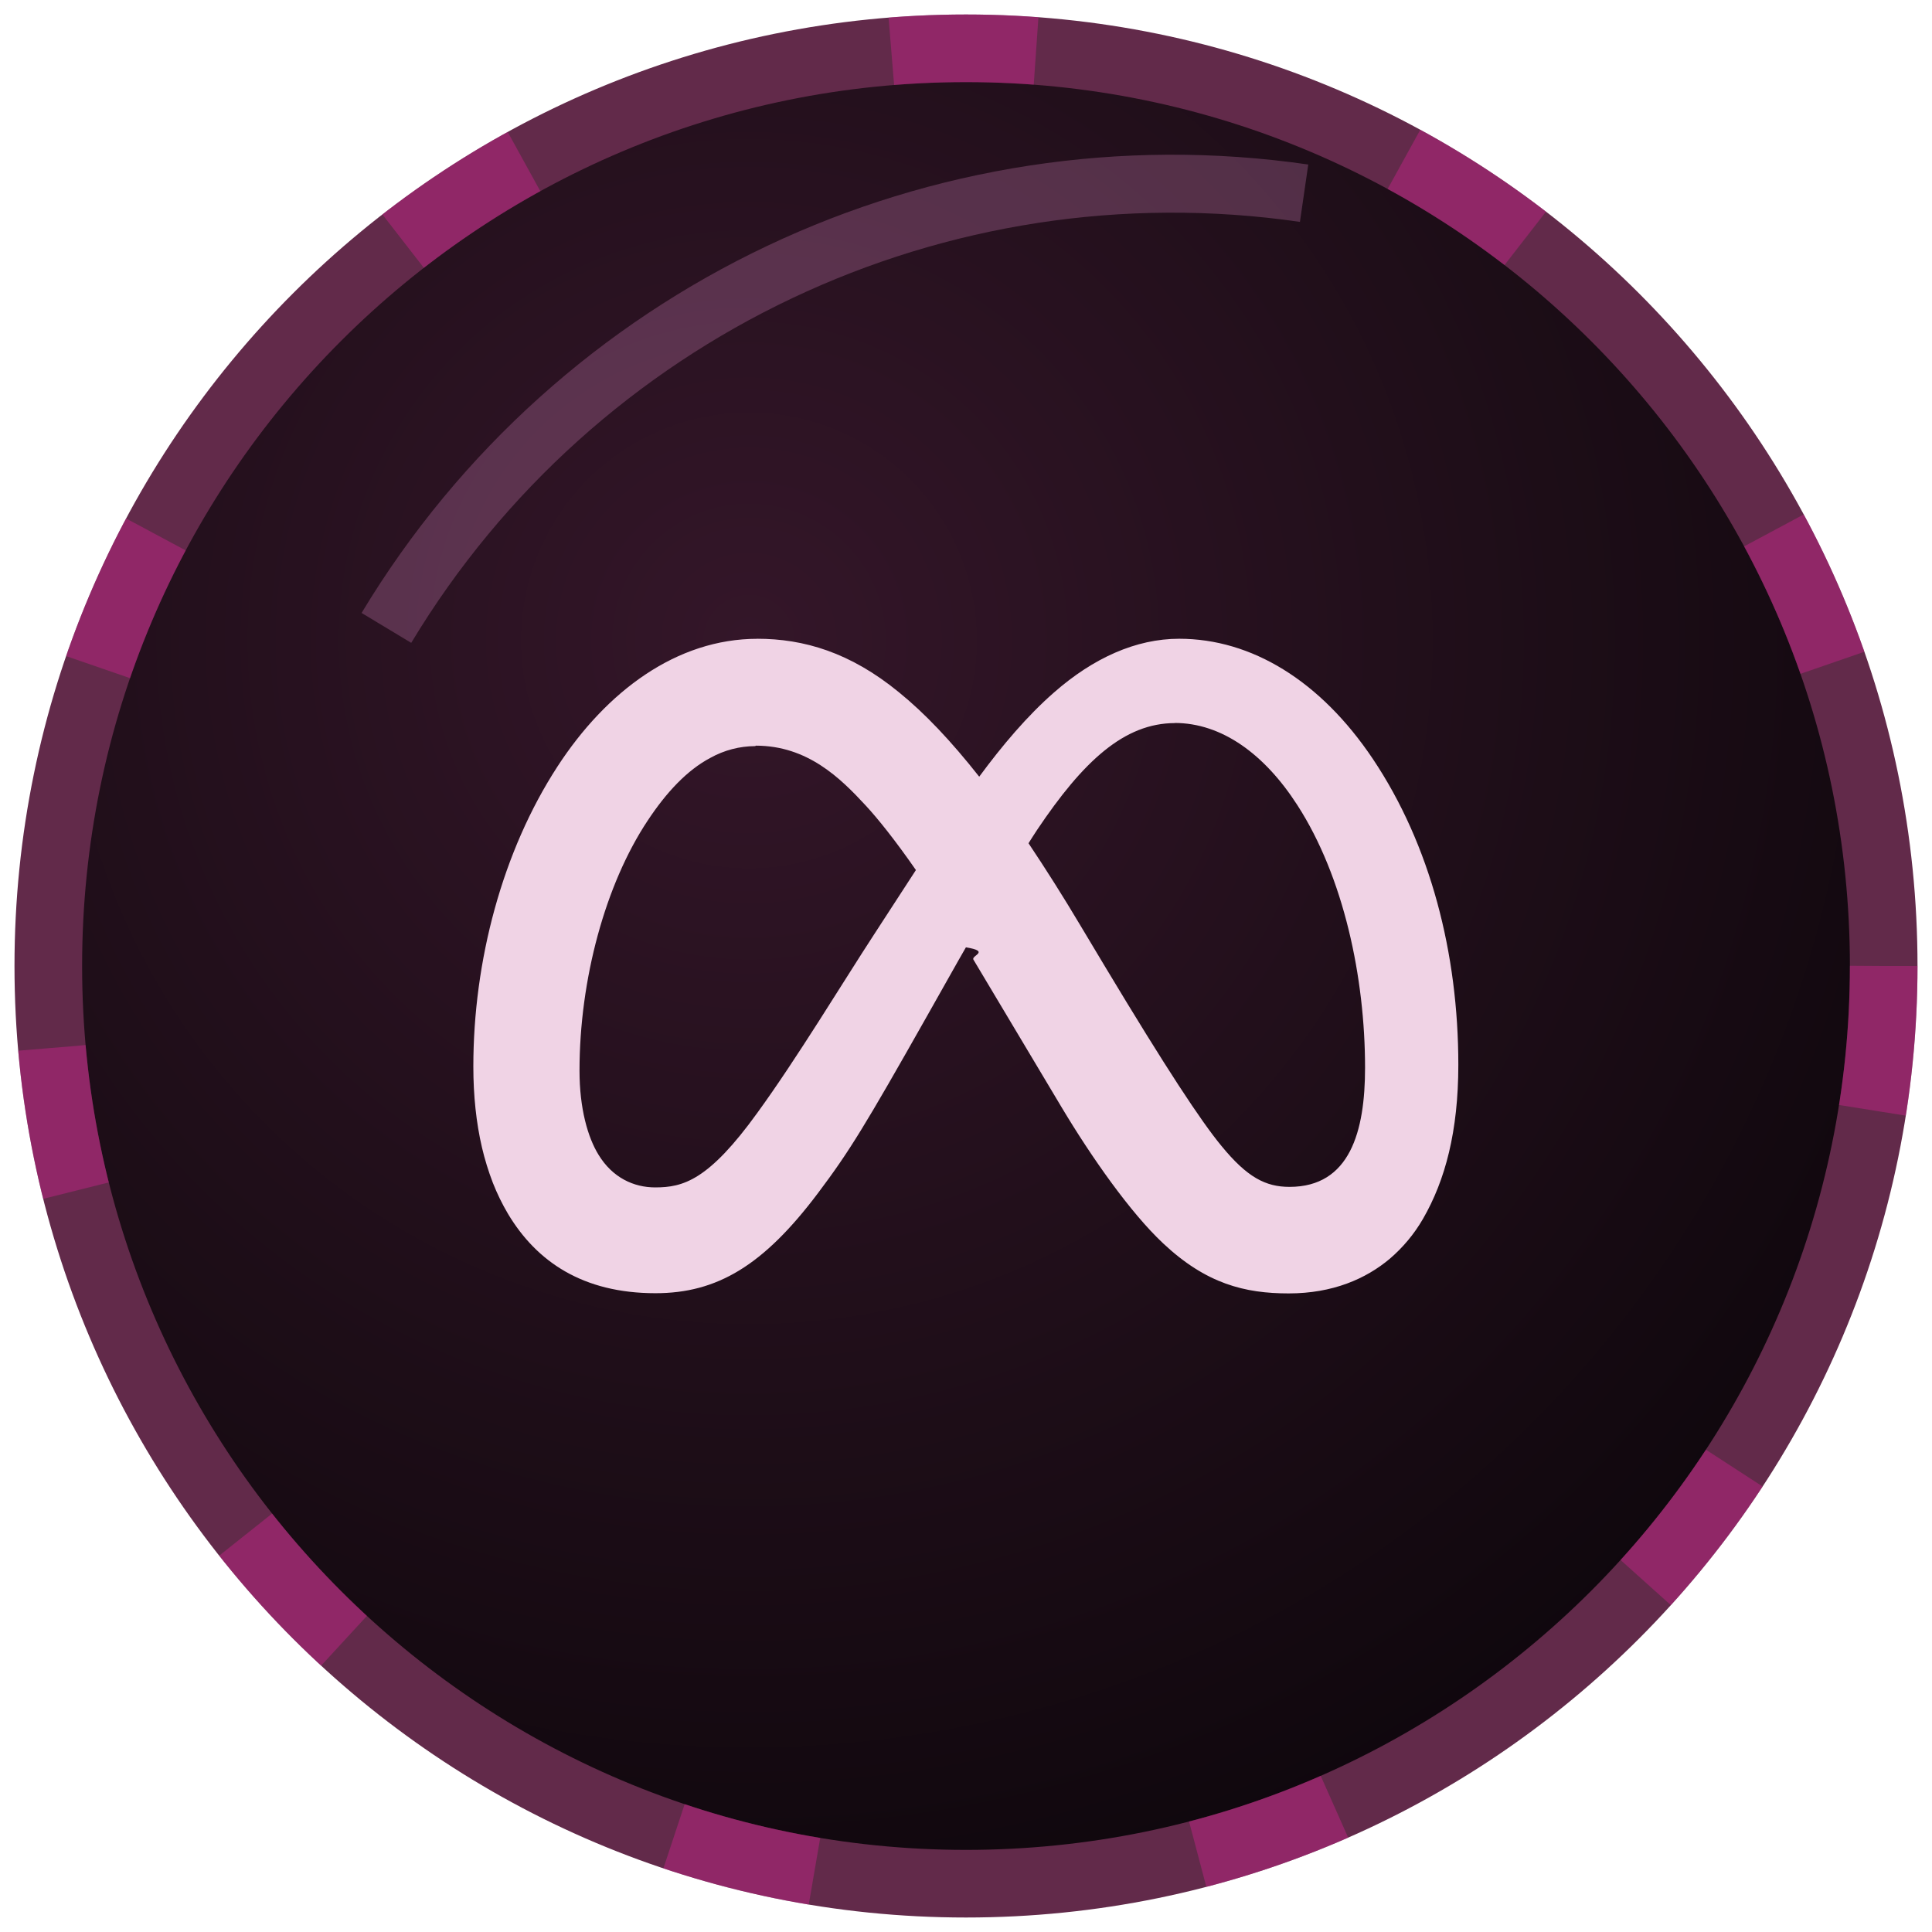
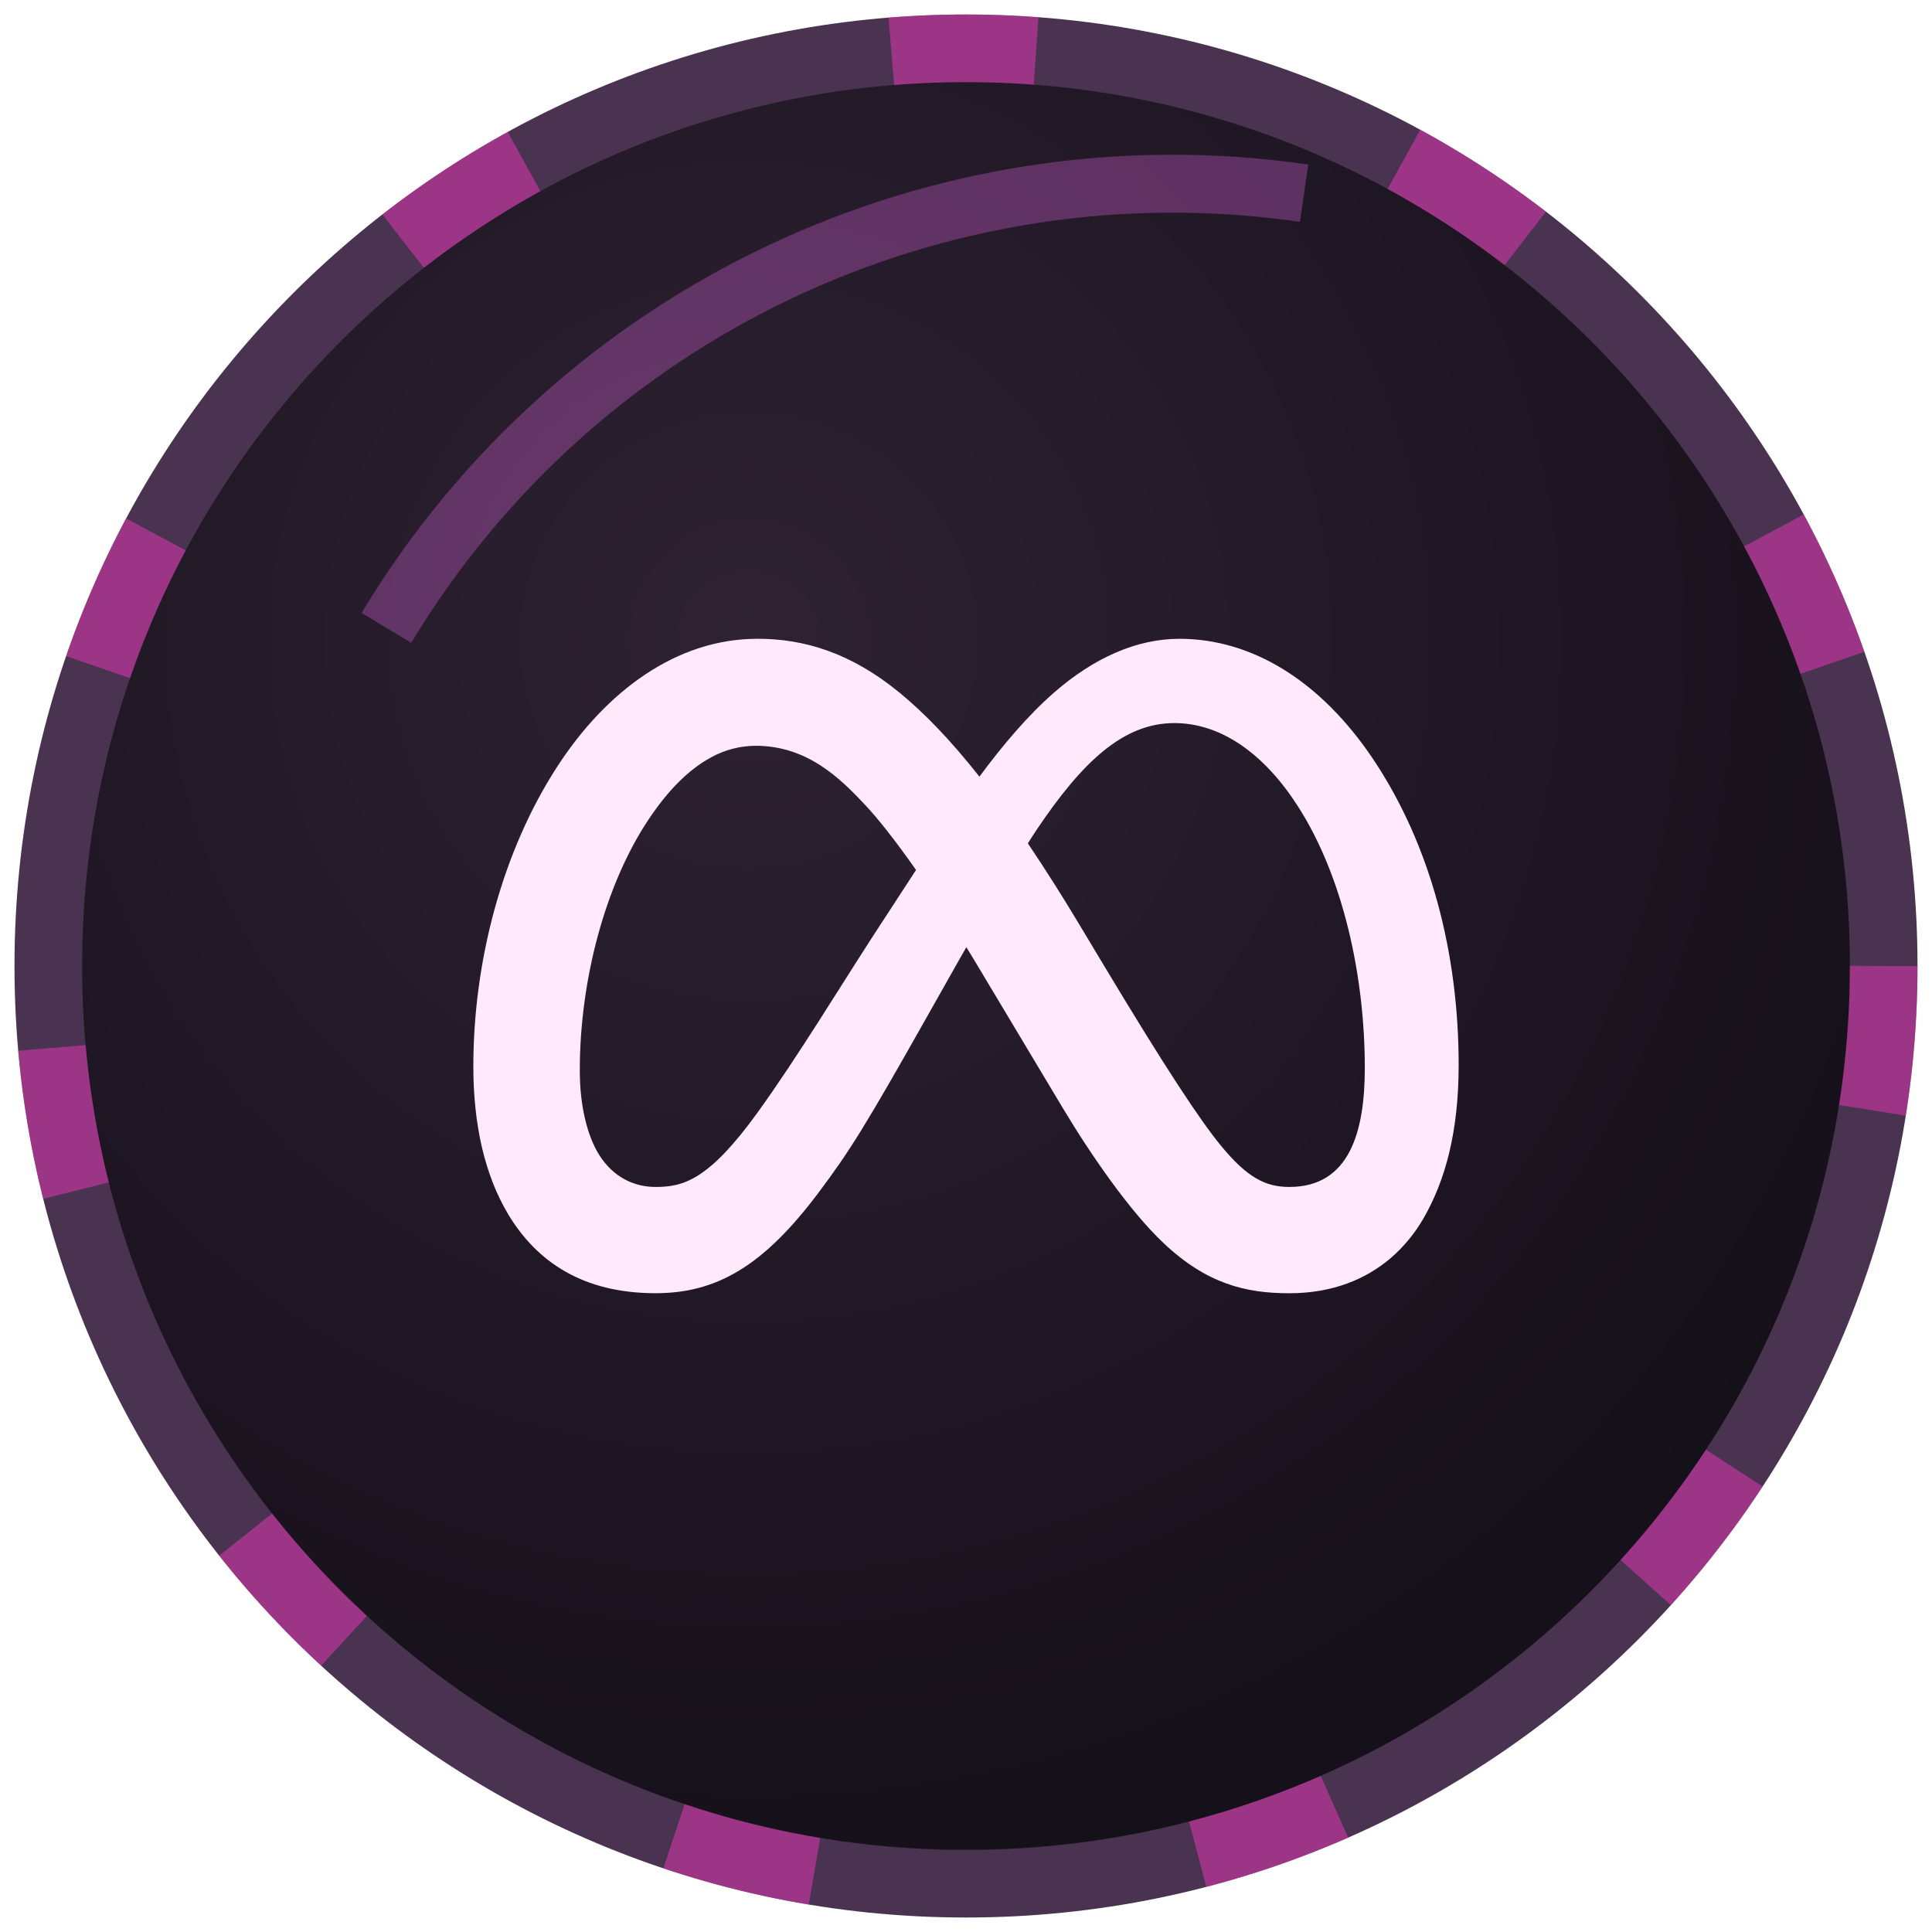
<svg xmlns="http://www.w3.org/2000/svg" viewBox="0 0 40 40" role="img" aria-label="META">
  <defs>
    <radialGradient id="g" cx="38%" cy="32%" r="72%">
-       <stop offset="0%" stop-color="#341629" />
-       <stop offset="70%" stop-color="#1a0c15" />
-       <stop offset="100%" stop-color="#0f070d" />
+       <stop offset="0%" stop-color="#2e2233" />
+       <stop offset="70%" stop-color="#1c1420" />
+       <stop offset="100%" stop-color="#141018" />
    </radialGradient>
  </defs>
-   <circle cx="20" cy="20" r="19" fill="url(#g)" stroke="#622a4a" stroke-width="1.4" />
-   <circle cx="20" cy="20" r="19" fill="none" stroke="#c72389" stroke-width="1.4" stroke-dasharray="3 8" opacity="0.45" />
-   <path d="M8 13 A19 19 0 0 1 27 4" stroke="#d886bd" stroke-width="1.2" fill="none" opacity="0.28" />
-   <g transform="translate(9.8 9.8) scale(0.85)" fill="#f0d3e5">
-     <path d="M6.92 4.03c-1.97 0-3.68 1.28-4.87 3.11C.704 9.21 0 11.88 0 14.45c0 .706.07 1.37.21 1.97a6.62 6.62 0 0 0 .265.86 5.3 5.3 0 0 0 .371.76c.696 1.16 1.82 1.93 3.59 1.93 1.5 0 2.63-.671 3.96-2.44.76-1.01 1.14-1.63 2.66-4.32l.756-1.34.186-.325c.61.1.121.2.183.3l2.15 3.6c.724 1.21 1.67 2.56 2.47 3.31 1.05.987 1.99 1.22 3.06 1.22 1.07 0 1.88-.355 2.46-.843a3.74 3.74 0 0 0 .81-.973c.542-.939.86-2.13.861-3.75 0-2.72-.681-5.36-2.08-7.45-1.28-1.91-2.96-2.93-4.72-2.93-1.05 0-2.09.467-3.05 1.31-.652.57-1.26 1.29-1.82 2.05-.69-.875-1.33-1.55-1.96-2.06-1.18-.966-2.31-1.3-3.45-1.3zm10.16 2.05c1.15 0 2.19.758 2.99 2 1.13 1.75 1.65 4.2 1.65 6.4 0 1.55-.368 2.9-1.84 2.9-.58 0-1.03-.23-1.66-1-.496-.601-1.34-1.88-2.83-4.36l-.617-1.03a44.91 44.91 0 0 0-1.25-1.98c.07-.109.14-.224.21-.327 1.12-1.67 2.12-2.6 3.36-2.6zm-10.2.553c1.26 0 2.06.791 2.67 1.45.307.33.737.87 1.23 1.58l-1.02 1.57c-.757 1.16-1.88 3.02-2.84 4.34-1.19 1.65-1.81 1.82-2.49 1.82-.524 0-1.04-.237-1.38-.794-.263-.426-.464-1.13-.464-2.05 0-2.22.63-4.54 1.66-6.09.454-.687.96-1.23 1.53-1.53a2.26 2.26 0 0 1 1.09-.285z" />
+   <circle cx="20" cy="20" r="19" fill="url(#g)" stroke="#4a3350" stroke-width="1.4" />
+   <circle cx="20" cy="20" r="19" fill="none" stroke="#ff37c7" stroke-width="1.4" stroke-dasharray="3 8" opacity="0.45" />
+   <path d="M8 13 A19 19 0 0 1 27 4" stroke="#fc72ff" stroke-width="1.2" fill="none" opacity="0.28" />
+   <g transform="translate(9.8 9.8) scale(0.85)" fill="#ffe9fa">
+     <path d="M6.915 4.03c-1.968 0-3.683 1.28-4.871 3.113C.704 9.208 0 11.883 0 14.449c0 .706.07 1.369.21 1.973a6.624 6.624 0 0 0 .265.86 5.297 5.297 0 0 0 .371.761c.696 1.159 1.818 1.927 3.593 1.927 1.497 0 2.633-.671 3.965-2.444.76-1.012 1.144-1.626 2.663-4.32l.756-1.339.186-.325c.061.1.121.196.183.3l2.152 3.595c.724 1.21 1.665 2.556 2.47 3.314 1.046.987 1.992 1.22 3.06 1.22 1.075 0 1.876-.355 2.455-.843a3.743 3.743 0 0 0 .81-.973c.542-.939.861-2.127.861-3.745 0-2.72-.681-5.357-2.084-7.45-1.282-1.912-2.957-2.93-4.716-2.93-1.047 0-2.088.467-3.053 1.308-.652.57-1.257 1.29-1.82 2.05-.69-.875-1.335-1.547-1.958-2.056-1.182-.966-2.315-1.303-3.454-1.303zm10.16 2.053c1.147 0 2.188.758 2.992 1.999 1.132 1.748 1.647 4.195 1.647 6.4 0 1.548-.368 2.9-1.839 2.9-.58 0-1.027-.23-1.664-1.004-.496-.601-1.343-1.878-2.832-4.358l-.617-1.028a44.908 44.908 0 0 0-1.255-1.98c.07-.109.141-.224.211-.327 1.12-1.667 2.118-2.602 3.358-2.602zm-10.201.553c1.265 0 2.058.791 2.675 1.446.307.327.737.871 1.234 1.579l-1.02 1.566c-.757 1.163-1.882 3.017-2.837 4.338-1.191 1.649-1.81 1.817-2.486 1.817-.524 0-1.038-.237-1.383-.794-.263-.426-.464-1.13-.464-2.046 0-2.221.63-4.535 1.66-6.088.454-.687.964-1.226 1.533-1.533a2.264 2.264 0 0 1 1.088-.285z" />
  </g>
</svg>
